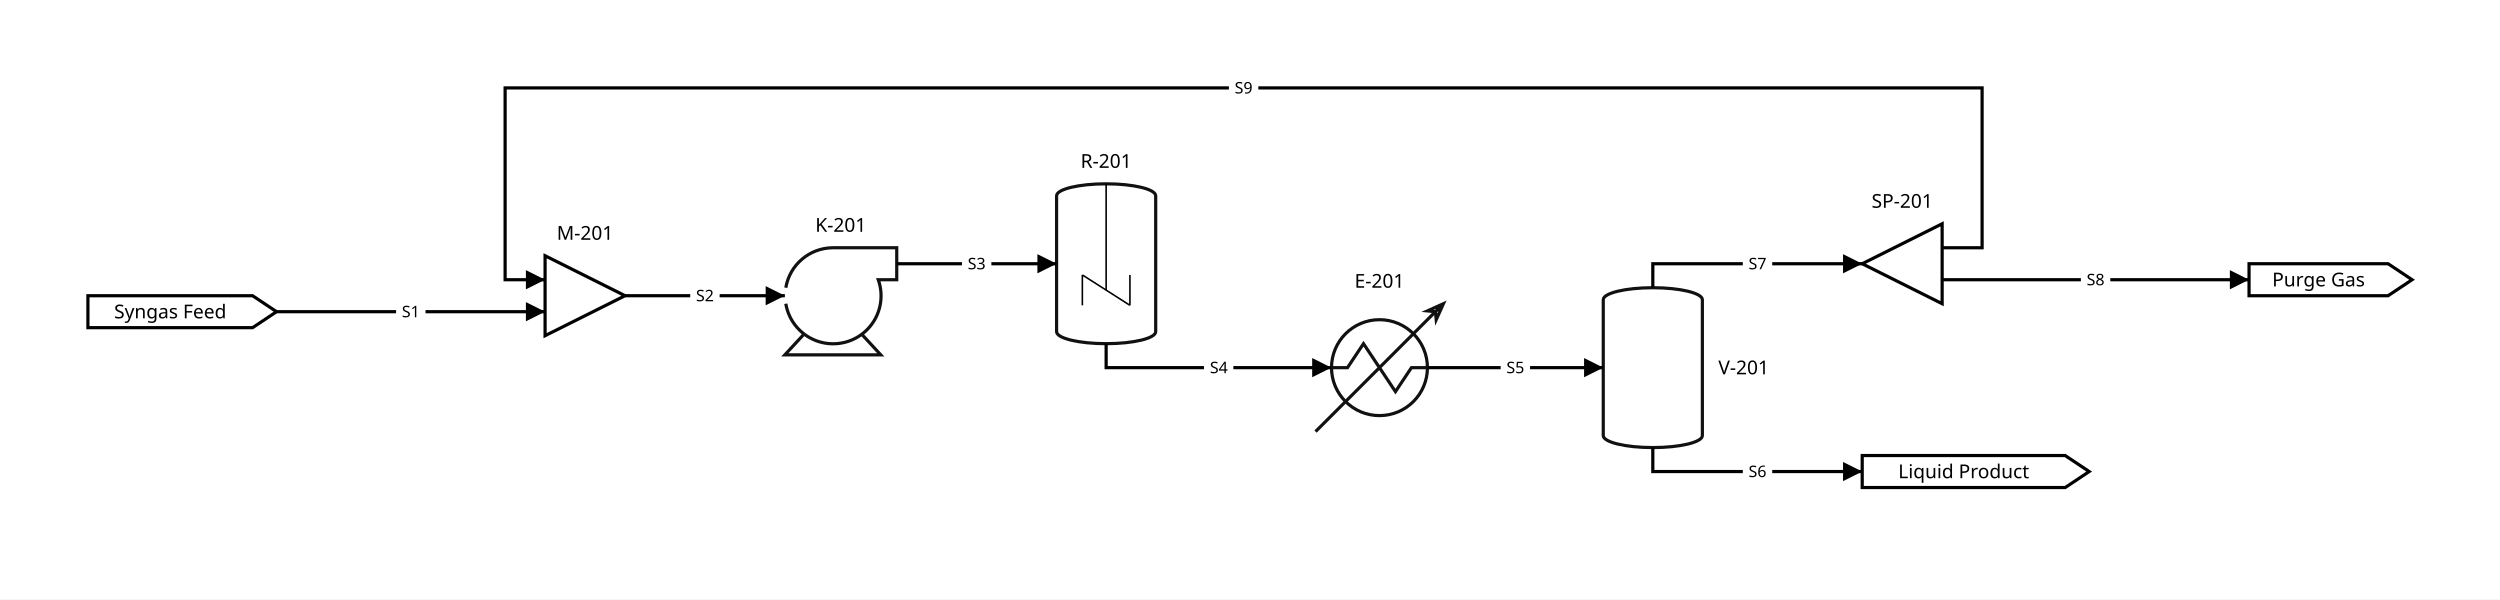
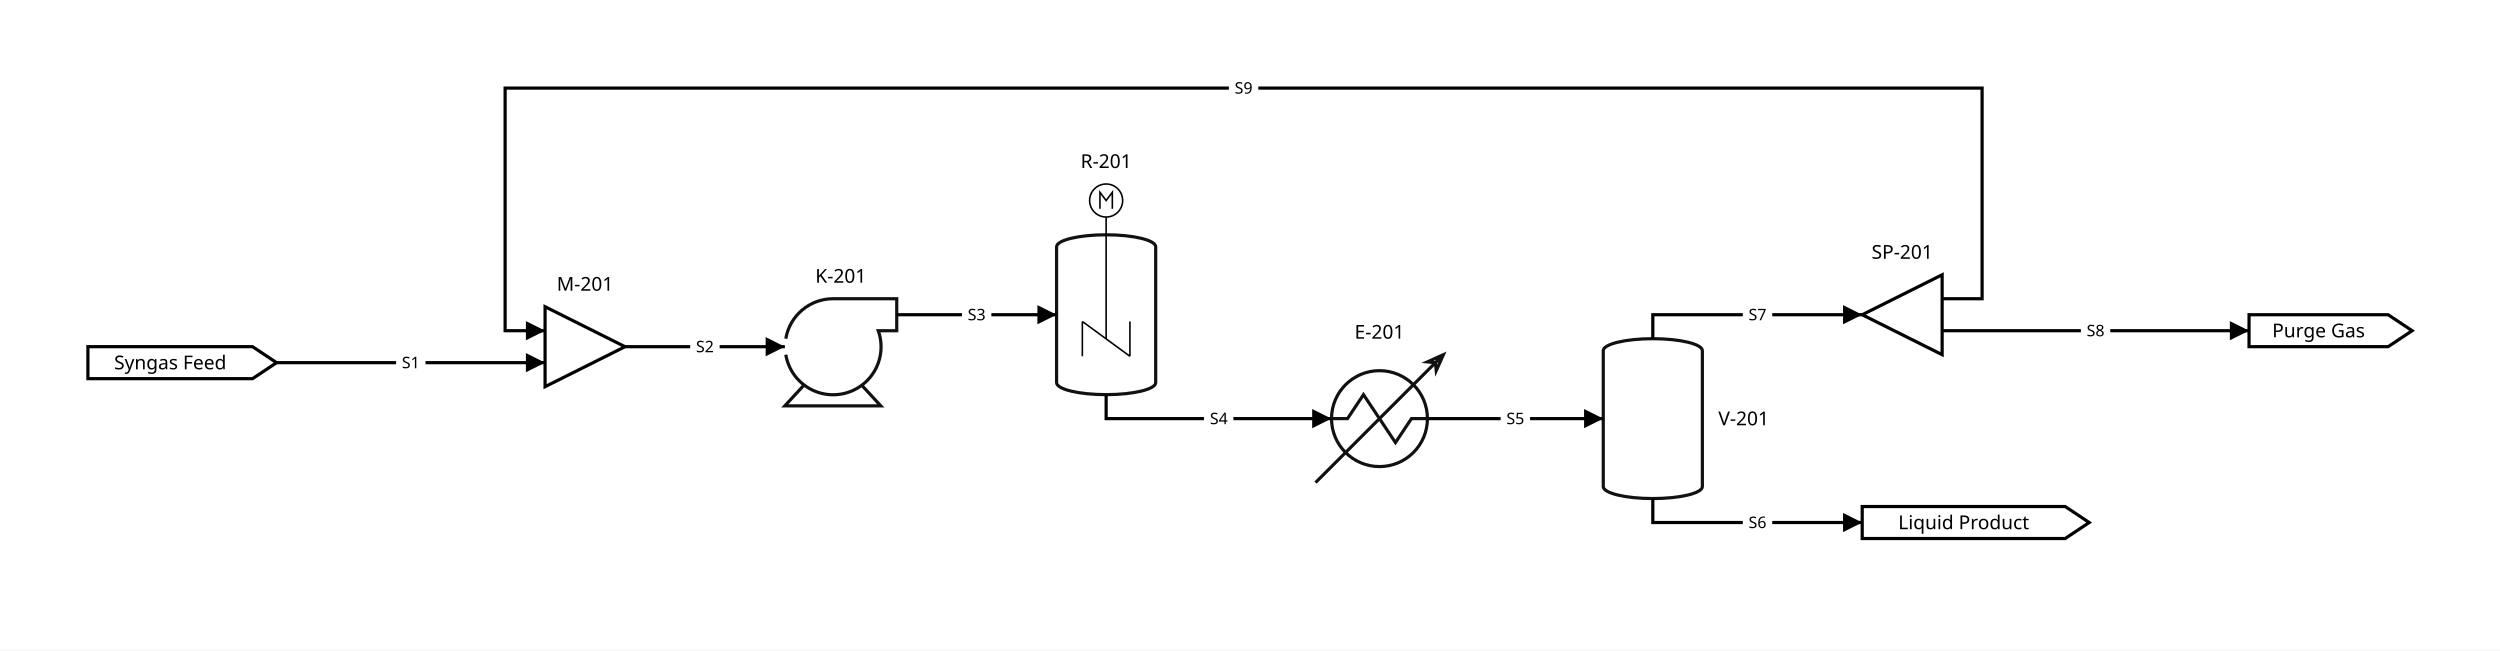
- <svg xmlns="http://www.w3.org/2000/svg" width="1564" height="375" viewBox="-73.0 -85.0 1564.0 375.0">
-   <rect x="-73.0" y="-85.0" width="1564.0" height="375.0" fill="white" />
+ <svg xmlns="http://www.w3.org/2000/svg" width="1564" height="407" viewBox="-73.0 -100.9 1564.0 406.8">
+   <rect x="-73.0" y="-100.9" width="1564.0" height="406.8" fill="white" />
  <defs>
    <marker id="arrow_black" viewBox="0 0 10 10" refX="10" refY="5" markerWidth="12" markerHeight="12" markerUnits="userSpaceOnUse" orient="auto-start-reverse">
      <path d="M 0 0 L 10 5 L 0 10 z" fill="black" />
    </marker>
    <symbol id="sym_compressor" viewBox="0 0 70.0 67.0" overflow="visible">
      <path d="M 12.0 54.0 L 0.0 67.0 L 60.0 67.0 L 48.0 54.0" fill="white" stroke="#111" stroke-width="2.0" />
      <path d="M 0.6 25.0 A 30.0 30.0 0.0 0 1 30.0 0.0 L 70.0 0.0 L 70.0 20.0 L 58.45 20.0 A 30.0 30.0 0.0 0 1 51.859 50.83 A 30.0 30.0 0.0 0 1 21.341 58.742 A 30.0 30.0 0.0 0 1 0.6 35.0" fill="white" stroke="#111" stroke-width="2.0" />
    </symbol>
    <symbol id="sym_cooler" viewBox="0 0 80.0 80.0" overflow="visible">
      <ellipse cx="40.0" cy="40.0" rx="30.0" ry="30.0" fill="white" stroke="#111" stroke-width="2.0" />
      <path d="M 10.0 40.0 L 20.0 40.0 L 30.0 25.0 L 50.0 55.0 L 60.0 40.0 L 70.0 40.0 M 80.0 0.0 L 0.0 80.0 M 70.0 4.5 L 80.0 0.0 L 75.5 10.0 L 75.0 5.0 Z" fill="white" stroke="#111" stroke-width="2.0" />
    </symbol>
    <symbol id="sym_mixer" viewBox="0 0 50.0 50.0" overflow="visible">
      <polygon points="0,0 50,25 0,50" fill="none" stroke="black" stroke-width="2" />
    </symbol>
-     <symbol id="sym_reactor_c77394cc3" viewBox="0 0 62.0 100.0" overflow="visible">
-       <path d="M 0 7.5 A 31 7.5 0 0 1 31 0 A 31 7.5 0 0 1 62 7.5 L 62 92.5 A 31 7.5 0 0 1 31 100 A 31 7.5 0 0 1 0 92.5 Z" fill="white" stroke="#111" stroke-width="2" />
-       <line x1="31" y1="0" x2="31" y2="66.5" fill="none" stroke="black" stroke-width="1" />
-       <path d="M 16.12 57 L 16.12 76 M 16.12 57 L 45.88 76 M 45.88 57 L 45.88 76" fill="none" stroke="black" stroke-width="1" />
+     <symbol id="sym_reactor_cace69d09" viewBox="0 0 62.0 131.778" overflow="visible">
+       <path d="M 0 39.278 A 31 7.5 0 0 1 31 31.778 A 31 7.5 0 0 1 62 39.278 L 62 124.278 A 31 7.5 0 0 1 31 131.778 A 31 7.5 0 0 1 0 124.278 Z" fill="white" stroke="#111" stroke-width="2" />
+       <line x1="31" y1="20.667" x2="31" y2="96.889" fill="none" stroke="black" stroke-width="1" />
+       <path d="M 16.12 86 L 16.12 107.778 M 16.12 86 L 45.88 107.778 M 45.88 86 L 45.88 107.778" fill="none" stroke="black" stroke-width="1" />
+       <ellipse cx="31" cy="10.333" rx="10.333" ry="10.333" fill="none" stroke="black" stroke-width="1" />
+       <path d="M 27.125 15.5 L 27.125 5.167 L 31 10.333 L 34.875 5.167 L 34.875 15.5" fill="none" stroke="black" stroke-width="1" />
    </symbol>
    <symbol id="sym_separator" viewBox="0 0 62.0 100.0" overflow="visible">
      <path d="M 0 7.5 A 31 7.5 0 0 1 31 0 A 31 7.5 0 0 1 62 7.5 L 62 92.5 A 31 7.5 0 0 1 31 100 A 31 7.5 0 0 1 0 92.5 Z" fill="white" stroke="#111" stroke-width="2" />
    </symbol>
    <symbol id="sym_splitter" viewBox="0 0 50.0 50.0" overflow="visible">
      <polygon points="0,25 50,0 50,50" fill="none" stroke="black" stroke-width="2" />
    </symbol>
  </defs>
  <g id="units">
-     <polygon points="-18.0,100.0 85,100.0 100,110.0 85,120.0 -18.0,120.0" fill="transparent" stroke="black" stroke-width="2" />
-     <text x="33.5" y="110.0" font-family="sans-serif" font-size="12" text-anchor="middle" dominant-baseline="middle">Syngas Feed</text>
-     <use href="#sym_mixer" x="268" y="75" width="50.0" height="50.0" />
-     <use href="#sym_compressor" x="418" y="70" width="70.0" height="67.0" />
-     <use href="#sym_reactor_c77394cc3" x="588" y="30" width="62.0" height="100.0" />
-     <use href="#sym_cooler" x="750" y="105" width="80.0" height="80.0" />
-     <use href="#sym_separator" x="930" y="95" width="62.0" height="100.0" />
-     <use href="#sym_splitter" x="1092" y="55" width="50.0" height="50.0" />
-     <polygon points="1092.0,200.0 1219.0,200.0 1234.0,210.0 1219.0,220.0 1092.0,220.0" fill="transparent" stroke="black" stroke-width="2" />
-     <text x="1155.5" y="210.0" font-family="sans-serif" font-size="12" text-anchor="middle" dominant-baseline="middle">Liquid Product</text>
-     <polygon points="1334.0,80.0 1421.0,80.0 1436.0,90.0 1421.0,100.0 1334.0,100.0" fill="transparent" stroke="black" stroke-width="2" />
-     <text x="1377.5" y="90.0" font-family="sans-serif" font-size="12" text-anchor="middle" dominant-baseline="middle">Purge Gas</text>
+     <polygon points="-18.0,115.889 85,115.889 100,125.889 85,135.889 -18.0,135.889" fill="transparent" stroke="black" stroke-width="2" />
+     <text x="33.5" y="125.889" font-family="sans-serif" font-size="12" text-anchor="middle" dominant-baseline="middle">Syngas Feed</text>
+     <use href="#sym_mixer" x="268" y="90.89" width="50.0" height="50.0" />
+     <use href="#sym_compressor" x="418" y="85.89" width="70.0" height="67.0" />
+     <use href="#sym_reactor_cace69d09" x="588" y="14.11" width="62.0" height="131.778" />
+     <use href="#sym_cooler" x="750" y="120.89" width="80.0" height="80.0" />
+     <use href="#sym_separator" x="930" y="110.89" width="62.0" height="100.0" />
+     <use href="#sym_splitter" x="1092" y="70.89" width="50.0" height="50.0" />
+     <polygon points="1092.0,215.889 1219.0,215.889 1234.0,225.889 1219.0,235.889 1092.0,235.889" fill="transparent" stroke="black" stroke-width="2" />
+     <text x="1155.5" y="225.889" font-family="sans-serif" font-size="12" text-anchor="middle" dominant-baseline="middle">Liquid Product</text>
+     <polygon points="1334.0,95.889 1421.0,95.889 1436.0,105.889 1421.0,115.889 1334.0,115.889" fill="transparent" stroke="black" stroke-width="2" />
+     <text x="1377.5" y="105.889" font-family="sans-serif" font-size="12" text-anchor="middle" dominant-baseline="middle">Purge Gas</text>
  </g>
  <g id="streams">
-     <path d="M 100.0,110.0 L 268.0,110.0" fill="none" stroke="black" stroke-width="2" marker-end="url(#arrow_black)" />
-     <path d="M 318.0,100.0 L 418.0,100.0" fill="none" stroke="black" stroke-width="2" marker-end="url(#arrow_black)" />
-     <path d="M 488.0,80.0 L 588.0,80.0" fill="none" stroke="black" stroke-width="2" marker-end="url(#arrow_black)" />
-     <path d="M 619.0,130.0 L 619.0,145.0 L 759.9,145.0" fill="none" stroke="black" stroke-width="2" marker-end="url(#arrow_black)" />
-     <path d="M 820.1,145.0 L 930.0,145.0" fill="none" stroke="black" stroke-width="2" marker-end="url(#arrow_black)" />
-     <path d="M 961.0,195.0 L 961.0,210.0 L 1092.0,210.0" fill="none" stroke="black" stroke-width="2" marker-end="url(#arrow_black)" />
-     <path d="M 961.0,95.0 L 961.0,80.0 L 1092.0,80.0" fill="none" stroke="black" stroke-width="2" marker-end="url(#arrow_black)" />
-     <path d="M 1142.0,90.0 L 1334.0,90.0" fill="none" stroke="black" stroke-width="2" marker-end="url(#arrow_black)" />
-     <path d="M 1142.0,70.0 L 1167.0,70.0 L 1167.0,-30.0 L 243.0,-30.0 L 243.0,90.0 L 268.0,90.0" fill="none" stroke="black" stroke-width="2" marker-end="url(#arrow_black)" />
-     <rect x="174.8" y="103.5" width="18.4" height="13.0" fill="white" />
-     <text x="184.0" y="110.0" font-family="sans-serif" font-size="10" text-anchor="middle" dominant-baseline="middle" fill="black">S1</text>
-     <rect x="358.8" y="93.5" width="18.4" height="13.0" fill="white" />
-     <text x="368.0" y="100.0" font-family="sans-serif" font-size="10" text-anchor="middle" dominant-baseline="middle" fill="black">S2</text>
-     <rect x="528.8" y="73.5" width="18.4" height="13.0" fill="white" />
-     <text x="538.0" y="80.0" font-family="sans-serif" font-size="10" text-anchor="middle" dominant-baseline="middle" fill="black">S3</text>
-     <rect x="680.2" y="138.5" width="18.4" height="13.0" fill="white" />
-     <text x="689.5" y="145.0" font-family="sans-serif" font-size="10" text-anchor="middle" dominant-baseline="middle" fill="black">S4</text>
-     <rect x="865.8" y="138.5" width="18.4" height="13.0" fill="white" />
-     <text x="875.0" y="145.0" font-family="sans-serif" font-size="10" text-anchor="middle" dominant-baseline="middle" fill="black">S5</text>
-     <rect x="1017.3" y="203.5" width="18.4" height="13.0" fill="white" />
-     <text x="1026.5" y="210.0" font-family="sans-serif" font-size="10" text-anchor="middle" dominant-baseline="middle" fill="black">S6</text>
-     <rect x="1017.3" y="73.5" width="18.4" height="13.0" fill="white" />
-     <text x="1026.5" y="80.0" font-family="sans-serif" font-size="10" text-anchor="middle" dominant-baseline="middle" fill="black">S7</text>
-     <rect x="1228.8" y="83.5" width="18.4" height="13.0" fill="white" />
-     <text x="1238.0" y="90.0" font-family="sans-serif" font-size="10" text-anchor="middle" dominant-baseline="middle" fill="black">S8</text>
-     <rect x="695.8" y="-36.5" width="18.4" height="13.0" fill="white" />
-     <text x="705.0" y="-30.0" font-family="sans-serif" font-size="10" text-anchor="middle" dominant-baseline="middle" fill="black">S9</text>
+     <path d="M 100.0,125.889 L 268.0,125.889" fill="none" stroke="black" stroke-width="2" marker-end="url(#arrow_black)" />
+     <path d="M 318.0,115.889 L 418.0,115.889" fill="none" stroke="black" stroke-width="2" marker-end="url(#arrow_black)" />
+     <path d="M 488.0,95.889 L 588.0,95.889" fill="none" stroke="black" stroke-width="2" marker-end="url(#arrow_black)" />
+     <path d="M 619.0,145.889 L 619.0,160.889 L 759.9,160.889" fill="none" stroke="black" stroke-width="2" marker-end="url(#arrow_black)" />
+     <path d="M 820.1,160.889 L 930.0,160.889" fill="none" stroke="black" stroke-width="2" marker-end="url(#arrow_black)" />
+     <path d="M 961.0,210.889 L 961.0,225.889 L 1092.0,225.889" fill="none" stroke="black" stroke-width="2" marker-end="url(#arrow_black)" />
+     <path d="M 961.0,110.889 L 961.0,95.889 L 1092.0,95.889" fill="none" stroke="black" stroke-width="2" marker-end="url(#arrow_black)" />
+     <path d="M 1142.0,105.889 L 1334.0,105.889" fill="none" stroke="black" stroke-width="2" marker-end="url(#arrow_black)" />
+     <path d="M 1142.0,85.889 L 1167.0,85.889 L 1167.0,-45.889 L 243.0,-45.889 L 243.0,105.889 L 268.0,105.889" fill="none" stroke="black" stroke-width="2" marker-end="url(#arrow_black)" />
+     <rect x="174.8" y="119.4" width="18.4" height="13.0" fill="white" />
+     <text x="184.0" y="125.9" font-family="sans-serif" font-size="10" text-anchor="middle" dominant-baseline="middle" fill="black">S1</text>
+     <rect x="358.8" y="109.4" width="18.4" height="13.0" fill="white" />
+     <text x="368.0" y="115.9" font-family="sans-serif" font-size="10" text-anchor="middle" dominant-baseline="middle" fill="black">S2</text>
+     <rect x="528.8" y="89.4" width="18.4" height="13.0" fill="white" />
+     <text x="538.0" y="95.9" font-family="sans-serif" font-size="10" text-anchor="middle" dominant-baseline="middle" fill="black">S3</text>
+     <rect x="680.2" y="154.4" width="18.4" height="13.0" fill="white" />
+     <text x="689.5" y="160.9" font-family="sans-serif" font-size="10" text-anchor="middle" dominant-baseline="middle" fill="black">S4</text>
+     <rect x="865.8" y="154.4" width="18.4" height="13.0" fill="white" />
+     <text x="875.0" y="160.9" font-family="sans-serif" font-size="10" text-anchor="middle" dominant-baseline="middle" fill="black">S5</text>
+     <rect x="1017.3" y="219.4" width="18.4" height="13.0" fill="white" />
+     <text x="1026.5" y="225.9" font-family="sans-serif" font-size="10" text-anchor="middle" dominant-baseline="middle" fill="black">S6</text>
+     <rect x="1017.3" y="89.4" width="18.4" height="13.0" fill="white" />
+     <text x="1026.5" y="95.9" font-family="sans-serif" font-size="10" text-anchor="middle" dominant-baseline="middle" fill="black">S7</text>
+     <rect x="1228.8" y="99.4" width="18.4" height="13.0" fill="white" />
+     <text x="1238.0" y="105.9" font-family="sans-serif" font-size="10" text-anchor="middle" dominant-baseline="middle" fill="black">S8</text>
+     <rect x="695.8" y="-52.4" width="18.4" height="13.0" fill="white" />
+     <text x="705.0" y="-45.9" font-family="sans-serif" font-size="10" text-anchor="middle" dominant-baseline="middle" fill="black">S9</text>
  </g>
  <g id="unit_labels">
-     <rect x="272.5" y="53.0" width="41.0" height="15.0" fill="white" />
-     <text x="293.0" y="65.0" font-family="sans-serif" font-size="12" text-anchor="middle" dominant-baseline="baseline">M-201</text>
-     <rect x="432.5" y="48.0" width="41.0" height="15.0" fill="white" />
-     <text x="453.0" y="60.0" font-family="sans-serif" font-size="12" text-anchor="middle" dominant-baseline="baseline">K-201</text>
-     <rect x="598.5" y="8.0" width="41.0" height="15.0" fill="white" />
-     <text x="619.0" y="20.0" font-family="sans-serif" font-size="12" text-anchor="middle" dominant-baseline="baseline">R-201</text>
-     <rect x="769.5" y="83.0" width="41.0" height="15.0" fill="white" />
-     <text x="790.0" y="95.0" font-family="sans-serif" font-size="12" text-anchor="middle" dominant-baseline="baseline">E-201</text>
-     <rect x="1002.0" y="137.5" width="41.0" height="15.0" fill="white" />
-     <text x="1002.0" y="145.0" font-family="sans-serif" font-size="12" text-anchor="start" dominant-baseline="middle">V-201</text>
-     <rect x="1093.2" y="33.0" width="47.6" height="15.0" fill="white" />
-     <text x="1117.0" y="45.0" font-family="sans-serif" font-size="12" text-anchor="middle" dominant-baseline="baseline">SP-201</text>
+     <rect x="272.5" y="68.9" width="41.0" height="15.0" fill="white" />
+     <text x="293.0" y="80.889" font-family="sans-serif" font-size="12" text-anchor="middle" dominant-baseline="baseline">M-201</text>
+     <rect x="432.5" y="63.9" width="41.0" height="15.0" fill="white" />
+     <text x="453.0" y="75.889" font-family="sans-serif" font-size="12" text-anchor="middle" dominant-baseline="baseline">K-201</text>
+     <rect x="598.5" y="-7.9" width="41.0" height="15.0" fill="white" />
+     <text x="619.0" y="4.111" font-family="sans-serif" font-size="12" text-anchor="middle" dominant-baseline="baseline">R-201</text>
+     <rect x="769.5" y="98.9" width="41.0" height="15.0" fill="white" />
+     <text x="790.0" y="110.889" font-family="sans-serif" font-size="12" text-anchor="middle" dominant-baseline="baseline">E-201</text>
+     <rect x="1002.0" y="153.4" width="41.0" height="15.0" fill="white" />
+     <text x="1002.0" y="160.889" font-family="sans-serif" font-size="12" text-anchor="start" dominant-baseline="middle">V-201</text>
+     <rect x="1093.2" y="48.9" width="47.6" height="15.0" fill="white" />
+     <text x="1117.0" y="60.889" font-family="sans-serif" font-size="12" text-anchor="middle" dominant-baseline="baseline">SP-201</text>
  </g>
</svg>
